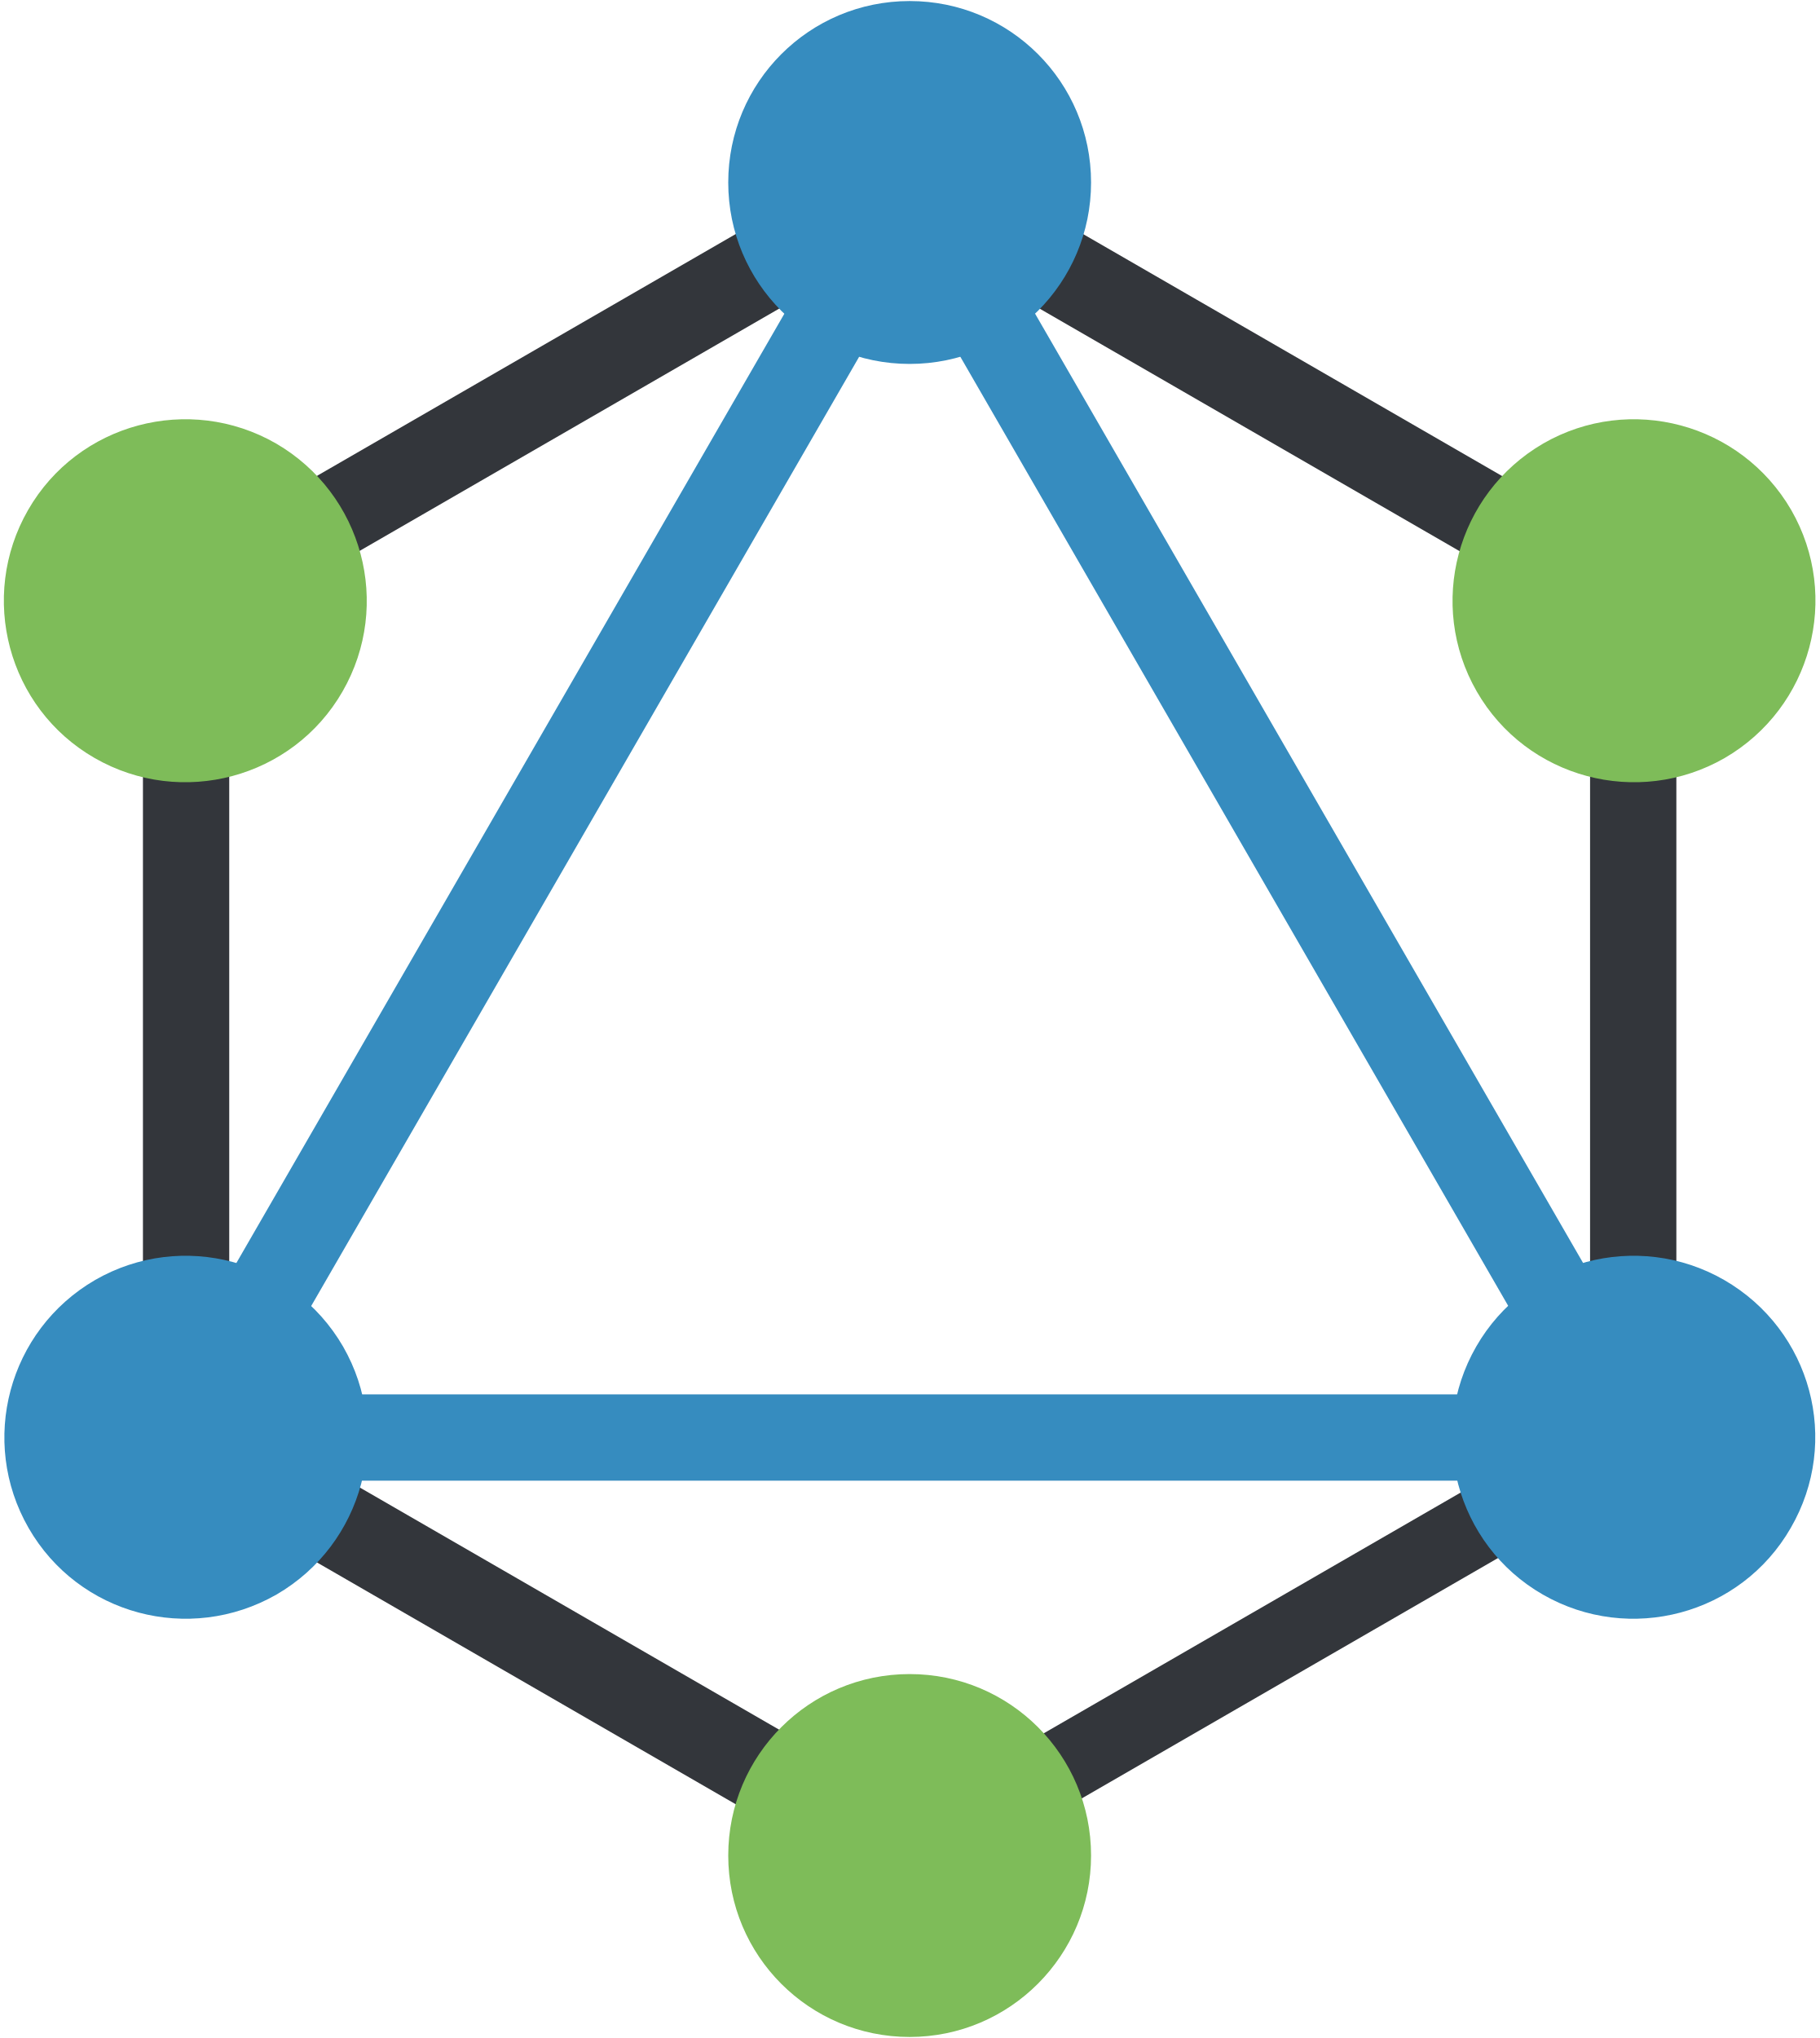
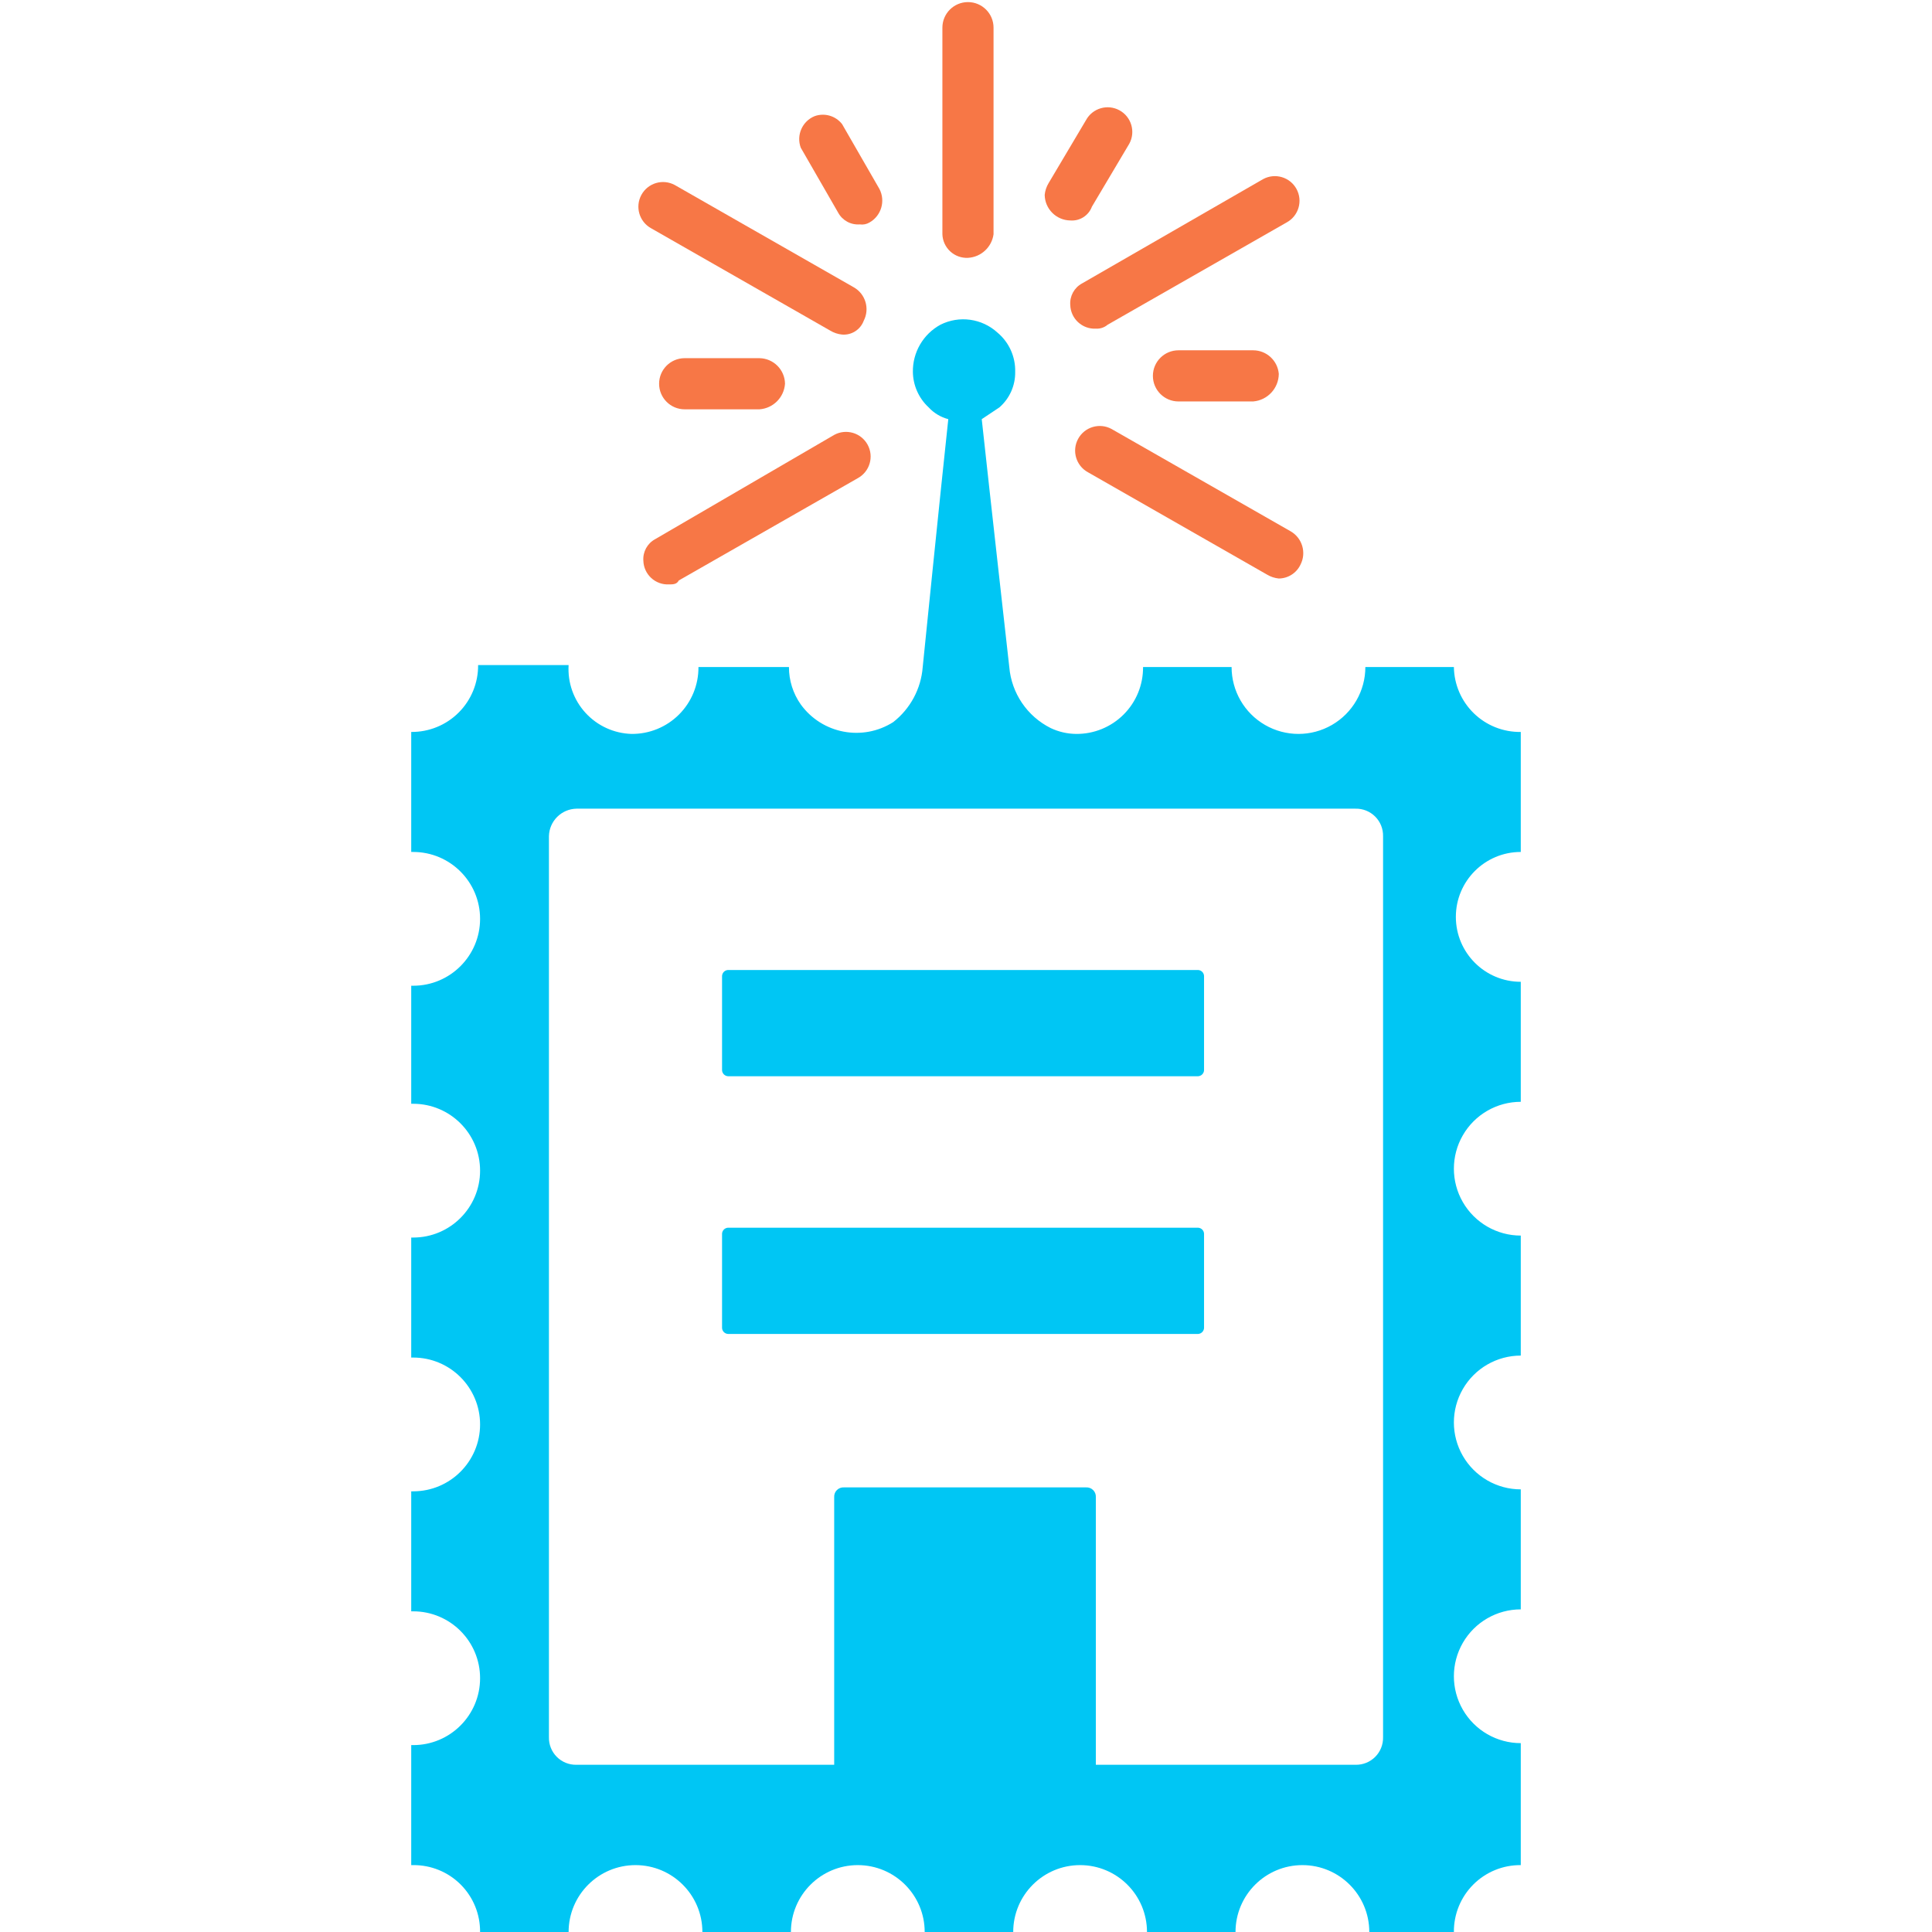
- <svg xmlns="http://www.w3.org/2000/svg" width="350px" height="392px" viewBox="0 0 350 392" version="1.1">
-   <defs />
-   <g id="Symbols" stroke="none" stroke-width="1" fill="none" fill-rule="evenodd">
-     <g id="Altair-logo" fill-rule="nonzero">
-       <g id="Pubsicle-logo">
-         <rect id="Rectangle-path" fill="#368CBF" transform="translate(105.3548, 155.8201) rotate(-149.9993) translate(-105.3548, -155.8201) " x="97.055" y="-4.326" width="16.6" height="320.293" />
-         <rect id="Rectangle-path" fill="#368CBF" x="14.8" y="268.2" width="320.3" height="16.6" />
-         <rect id="Rectangle-path" fill="#33363B" transform="translate(105.3929, 316.5879) rotate(-149.9993) translate(-105.3929, -316.5879) " x="12.895" y="308.288" width="184.996" height="16.6" />
-         <rect id="Rectangle-path" fill="#33363B" transform="translate(244.5673, 75.5089) rotate(-149.9993) translate(-244.5673, -75.5089) " x="152.069" y="67.209" width="184.996" height="16.6" />
-         <rect id="Rectangle-path" fill="#33363B" transform="translate(105.4373, 75.4457) rotate(-120.0007) translate(-105.4373, -75.4457) " x="97.137" y="-17.052" width="16.6" height="184.996" />
-         <rect id="Rectangle-path" fill="#368CBF" transform="translate(244.6812, 155.8231) rotate(-120.0007) translate(-244.6812, -155.8231) " x="84.535" y="147.523" width="320.293" height="16.6" />
-         <rect id="Rectangle-path" fill="#33363B" x="27.5" y="103.5" width="16.6" height="185" />
-         <rect id="Rectangle-path" fill="#33363B" x="305.9" y="103.5" width="16.6" height="185" />
-         <rect id="Rectangle-path" fill="#33363B" transform="translate(244.5666, 316.4956) rotate(-120.0007) translate(-244.5666, -316.4956) " x="237.317" y="236.047" width="14.5" height="160.896" />
-         <path d="M344.5,293.9 C334.9,310.6 313.5,316.3 296.8,306.7 C280.1,297.1 274.4,275.7 284,259 C293.6,242.3 315,236.6 331.7,246.2 C348.5,255.9 354.2,277.2 344.5,293.9" id="Shape" fill="#368CBF" />
-         <path d="M65.9,133 C56.3,149.7 34.9,155.4 18.2,145.8 C1.5,136.2 -4.2,114.8 5.4,98.1 C15,81.4 36.4,75.7 53.1,85.3 C69.8,95 75.5,116.3 65.9,133" id="Shape" fill="#7EBC59" />
-         <path d="M5.5,293.9 C-4.1,277.2 1.6,255.9 18.3,246.2 C35,236.6 56.3,242.3 66,259 C75.6,275.7 69.9,297 53.2,306.7 C36.4,316.3 15.1,310.6 5.5,293.9" id="Shape" fill="#368CBF" />
-         <path d="M284.1,133 C274.5,116.3 280.2,95 296.9,85.3 C313.6,75.7 334.9,81.4 344.6,98.1 C354.2,114.8 348.5,136.1 331.8,145.8 C315.1,155.4 293.7,149.7 284.1,133" id="Shape" fill="#7EBC59" />
-         <path d="M175,391.8 C155.7,391.8 140.1,376.2 140.1,356.9 C140.1,337.6 155.7,322 175,322 C194.3,322 209.9,337.6 209.9,356.9 C209.9,376.1 194.3,391.8 175,391.8" id="Shape" fill="#7EBC59" />
-         <path d="M175,70 C155.7,70 140.1,54.4 140.1,35.1 C140.1,15.8 155.7,0.2 175,0.2 C194.3,0.2 209.9,15.8 209.9,35.1 C209.9,54.4 194.3,70 175,70" id="Shape" fill="#368CBF" />
-       </g>
-     </g>
+ <svg xmlns="http://www.w3.org/2000/svg" style="isolation:isolate" viewBox="0 0 350 350" width="350" height="350">
+   <defs>
+     <clipPath id="_clipPath_YbdlECQuFsFXpdVPgiacO2EMTuwOgyUY">
+       <rect width="350" height="350" />
+     </clipPath>
+   </defs>
+   <g clip-path="url(#_clipPath_YbdlECQuFsFXpdVPgiacO2EMTuwOgyUY)">
+     <path d=" M 175.356 46.71 C 174.172 46.768 173.014 46.347 172.143 45.543 C 171.272 44.739 170.76 43.618 170.723 42.433 L 170.723 42.433 L 170.723 5.012 C 170.723 2.453 172.798 0.379 175.356 0.379 C 177.915 0.379 179.99 2.453 179.99 5.012 L 179.99 42.433 C 179.669 44.784 177.726 46.578 175.356 46.71 Z " fill="rgb(247,119,70)" />
+     <path d=" M 152.547 60.609 C 151.79 60.535 151.059 60.291 150.409 59.896 L 117.977 41.364 C 115.812 40.183 115.014 37.47 116.195 35.305 C 117.376 33.14 120.089 32.342 122.254 33.523 L 154.686 52.056 C 156.807 53.271 157.593 55.943 156.468 58.114 C 155.867 59.73 154.265 60.749 152.547 60.609 Z " fill="rgb(247,119,70)" />
+     <path d=" M 137.579 74.152 L 124.036 74.152 C 121.477 74.152 119.403 72.078 119.403 69.519 C 119.403 66.96 121.477 64.886 124.036 64.886 L 137.579 64.886 C 140.122 64.924 142.174 66.976 142.212 69.519 C 142.04 72.003 140.063 73.98 137.579 74.152 Z " fill="rgb(247,119,70)" />
+     <path d=" M 227.033 72.726 L 213.49 72.726 C 210.932 72.726 208.857 70.652 208.857 68.093 C 208.857 65.534 210.932 63.46 213.49 63.46 L 227.033 63.46 C 229.453 63.47 231.463 65.326 231.666 67.737 C 231.639 70.346 229.633 72.506 227.033 72.726 L 227.033 72.726 Z " fill="rgb(247,119,70)" />
+     <path d=" M 193.889 39.938 C 191.346 39.9 189.294 37.848 189.256 35.305 C 189.33 34.548 189.573 33.817 189.969 33.167 L 196.74 21.762 C 197.921 19.597 200.634 18.799 202.799 19.98 C 204.964 21.161 205.762 23.874 204.581 26.039 L 204.581 26.039 L 197.809 37.443 C 197.208 39.059 195.607 40.078 193.889 39.938 Z " fill="rgb(247,119,70)" />
+     <path d=" M 155.755 40.651 C 154.14 40.775 152.604 39.937 151.834 38.513 L 145.063 26.752 C 144.229 24.489 145.33 21.972 147.558 21.049 C 149.354 20.395 151.368 20.97 152.547 22.475 L 159.319 34.236 C 160.445 36.407 159.659 39.079 157.537 40.295 C 157.003 40.618 156.372 40.744 155.755 40.651 Z " fill="rgb(247,119,70)" />
+     <path d=" M 121.185 105.871 C 120 105.929 118.842 105.508 117.971 104.704 C 117.1 103.9 116.588 102.779 116.552 101.594 C 116.427 99.98 117.265 98.443 118.69 97.674 L 151.122 78.785 C 153.287 77.604 155.999 78.402 157.18 80.567 C 158.361 82.732 157.564 85.445 155.398 86.626 L 122.967 105.158 C 122.61 105.871 121.897 105.871 121.185 105.871 Z " fill="rgb(247,119,70)" />
+     <path d=" M 231.666 104.802 C 230.909 104.728 230.178 104.484 229.528 104.089 L 197.096 85.556 C 194.931 84.375 194.133 81.663 195.314 79.498 C 196.495 77.333 199.208 76.535 201.373 77.716 L 201.373 77.716 L 233.805 96.248 C 235.927 97.464 236.713 100.136 235.587 102.307 C 234.865 103.82 233.343 104.788 231.666 104.802 Z " fill="rgb(247,119,70)" />
+     <path d=" M 198.522 59.54 C 197.338 59.598 196.18 59.177 195.308 58.373 C 194.437 57.569 193.926 56.448 193.889 55.263 C 193.765 53.649 194.603 52.112 196.027 51.343 L 228.815 32.454 C 230.98 31.273 233.693 32.071 234.874 34.236 C 236.055 36.401 235.257 39.114 233.092 40.295 L 200.66 58.827 C 200.066 59.331 199.3 59.586 198.522 59.54 Z " fill="rgb(247,119,70)" />
+     <path d=" M 275.503 154.34 L 275.503 132.6 C 272.336 132.648 269.28 131.435 267.008 129.23 C 264.735 127.024 263.432 124.006 263.385 120.839 L 247.348 120.839 C 247.348 125.168 245.038 129.169 241.289 131.333 C 237.54 133.498 232.921 133.498 229.172 131.333 C 225.423 129.169 223.113 125.168 223.113 120.839 L 207.075 120.839 C 207.104 124.062 205.837 127.161 203.558 129.439 C 201.279 131.718 198.18 132.986 194.958 132.957 C 193.354 132.943 191.773 132.578 190.325 131.888 C 186.077 129.758 183.242 125.574 182.841 120.839 C 182.841 120.839 179.277 89.12 177.851 75.934 L 177.851 75.934 L 181.059 73.795 C 182.907 72.181 183.95 69.834 183.91 67.38 C 183.985 64.639 182.804 62.014 180.702 60.253 C 177.886 57.68 173.774 57.112 170.367 58.827 C 167.246 60.532 165.325 63.825 165.377 67.38 C 165.41 69.819 166.44 72.137 168.229 73.795 C 169.187 74.835 170.424 75.577 171.792 75.934 L 171.792 75.934 C 170.367 89.12 167.159 120.839 167.159 120.839 C 166.861 124.77 164.92 128.392 161.813 130.818 C 156.26 134.348 148.919 132.942 145.063 127.611 C 143.667 125.629 142.92 123.263 142.925 120.839 L 126.531 120.839 C 126.559 124.062 125.292 127.161 123.013 129.439 C 120.735 131.718 117.636 132.986 114.413 132.957 C 111.229 132.866 108.217 131.488 106.068 129.136 C 103.918 126.785 102.814 123.663 103.009 120.483 L 86.615 120.483 C 86.643 123.705 85.376 126.804 83.097 129.083 C 80.819 131.362 77.72 132.629 74.497 132.6 L 74.497 132.6 L 74.497 154.34 L 74.854 154.34 C 81.546 154.34 86.971 159.765 86.971 166.458 C 86.971 173.15 81.546 178.575 74.854 178.575 L 74.497 178.575 L 74.497 199.959 L 74.854 199.959 C 81.546 199.959 86.971 205.384 86.971 212.076 C 86.971 218.768 81.546 224.193 74.854 224.193 L 74.497 224.193 L 74.497 245.933 L 74.854 245.933 C 81.546 245.933 86.971 251.358 86.971 258.051 C 86.971 264.743 81.546 270.168 74.854 270.168 L 74.497 270.168 L 74.497 291.908 L 74.854 291.908 C 81.546 291.908 86.971 297.333 86.971 304.025 C 86.971 310.718 81.546 316.143 74.854 316.143 L 74.497 316.143 L 74.497 337.883 L 74.854 337.883 C 78.076 337.854 81.175 339.121 83.454 341.4 C 85.732 343.679 87 346.778 86.971 350 L 103.009 350 C 103.009 343.308 108.434 337.883 115.126 337.883 C 121.818 337.883 127.243 343.308 127.243 350 L 143.281 350 C 143.281 343.308 148.706 337.883 155.398 337.883 C 162.091 337.883 167.516 343.308 167.516 350 L 183.553 350 C 183.553 343.308 188.979 337.883 195.671 337.883 C 202.363 337.883 207.788 343.308 207.788 350 L 223.826 350 C 223.826 343.308 229.251 337.883 235.943 337.883 C 242.635 337.883 248.061 343.308 248.061 350 L 263.385 350 C 263.357 346.778 264.624 343.679 266.903 341.4 C 269.181 339.121 272.28 337.854 275.503 337.883 L 275.503 337.883 L 275.503 315.786 C 271.174 315.786 267.173 313.477 265.009 309.728 C 262.844 305.978 262.844 301.359 265.009 297.61 C 267.173 293.861 271.174 291.552 275.503 291.552 L 275.503 291.552 L 275.503 269.812 C 271.174 269.812 267.173 267.502 265.009 263.753 C 262.844 260.004 262.844 255.385 265.009 251.636 C 267.173 247.886 271.174 245.577 275.503 245.577 L 275.503 245.577 L 275.503 223.837 C 271.174 223.837 267.173 221.527 265.009 217.778 C 262.844 214.029 262.844 209.41 265.009 205.661 C 267.173 201.912 271.174 199.602 275.503 199.602 L 275.503 199.602 L 275.503 177.862 C 269.007 177.862 263.742 172.597 263.742 166.101 C 263.742 159.606 269.007 154.34 275.503 154.34 Z  M 250.555 314.717 C 250.585 316.049 250.069 317.336 249.126 318.278 C 248.184 319.22 246.898 319.736 245.566 319.707 L 198.522 319.707 L 198.522 271.237 C 198.554 270.755 198.376 270.283 198.035 269.942 C 197.694 269.601 197.222 269.423 196.74 269.455 L 152.904 269.455 C 152.422 269.423 151.95 269.601 151.609 269.942 C 151.267 270.283 151.09 270.755 151.122 271.237 L 151.122 271.237 L 151.122 319.707 L 104.434 319.707 C 103.102 319.736 101.816 319.22 100.874 318.278 C 99.931 317.336 99.415 316.049 99.445 314.717 L 99.445 151.489 C 99.501 148.757 101.702 146.556 104.434 146.5 L 245.566 146.5 C 246.898 146.47 248.184 146.986 249.126 147.929 C 250.069 148.871 250.585 150.157 250.555 151.489 L 250.555 314.717 Z " fill="rgb(0,198,244)" />
+     <path d=" M 131.876 175.724 L 217.054 175.724 C 217.63 175.759 218.089 176.218 218.124 176.793 L 218.124 193.9 C 218.089 194.475 217.63 194.934 217.054 194.969 L 131.876 194.969 C 131.301 194.934 130.842 194.475 130.807 193.9 L 130.807 176.793 C 130.842 176.218 131.301 175.759 131.876 175.724 Z " fill="rgb(0,198,244)" />
+     <path d=" M 131.876 222.411 L 217.054 222.411 C 217.63 222.446 218.089 222.905 218.124 223.481 L 218.124 240.587 C 218.089 241.163 217.63 241.622 217.054 241.657 L 131.876 241.657 C 131.301 241.622 130.842 241.163 130.807 240.587 L 130.807 223.481 C 130.842 222.905 131.301 222.446 131.876 222.411 Z " fill="rgb(0,198,244)" />
  </g>
</svg>
